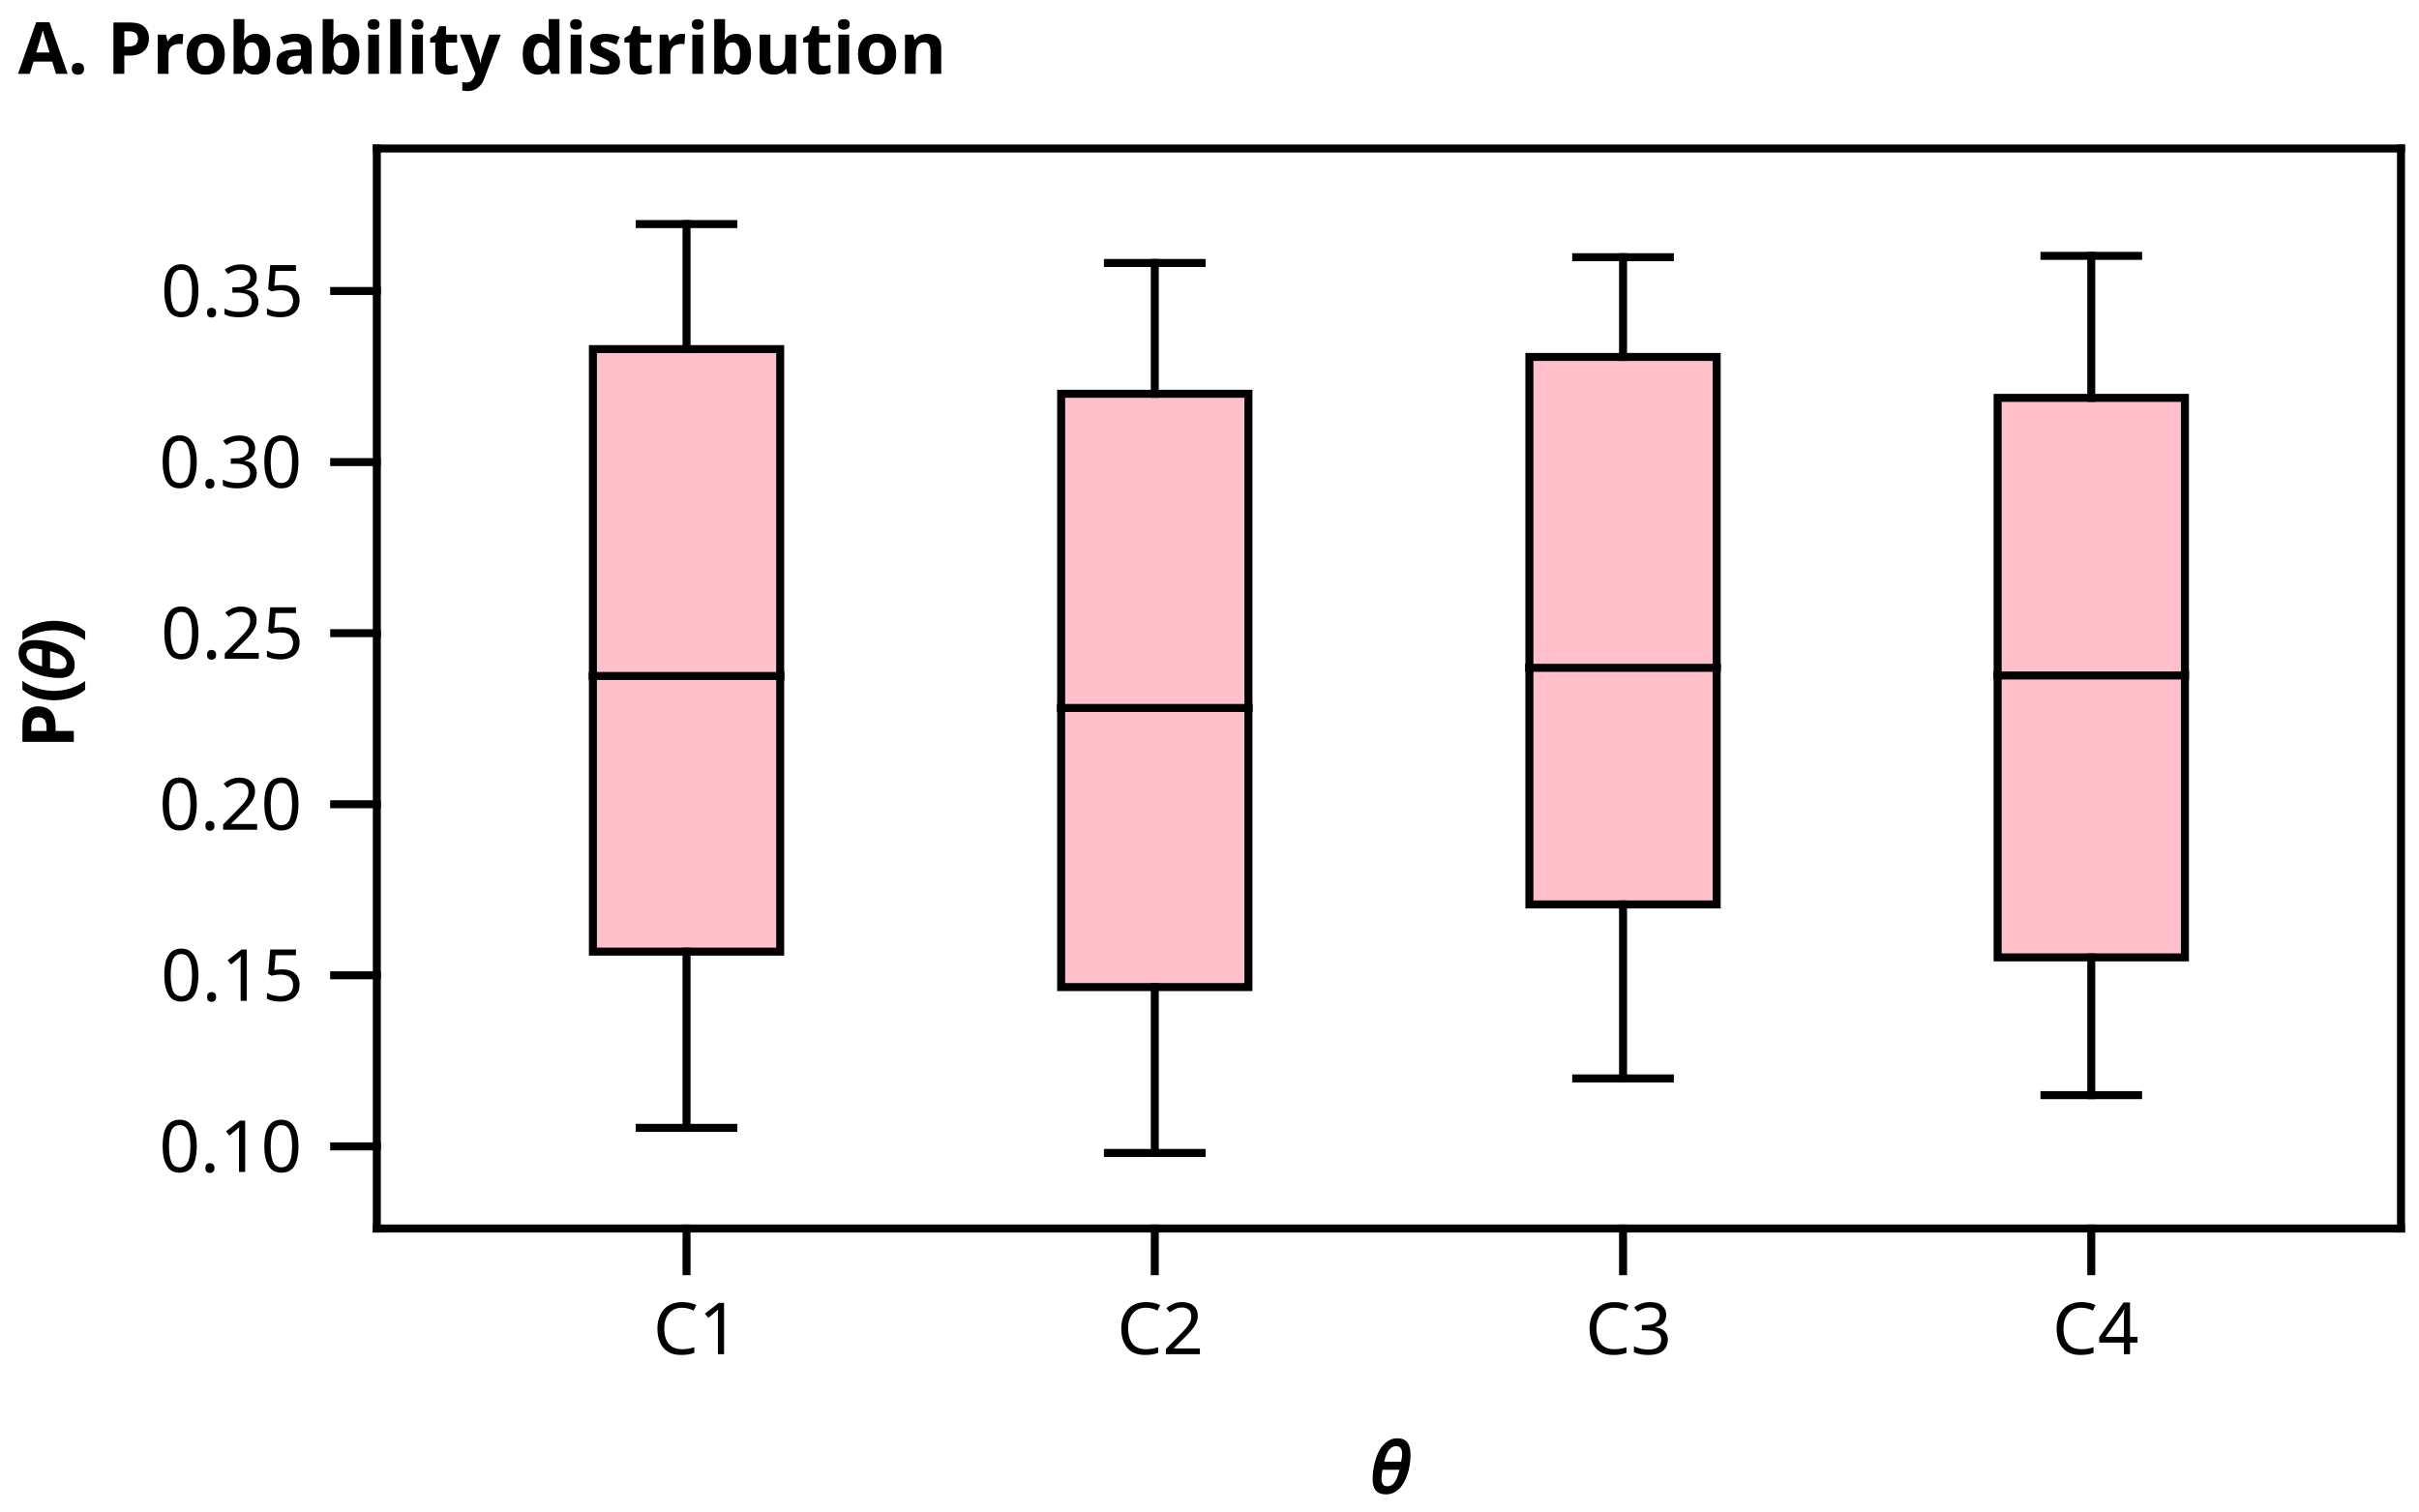
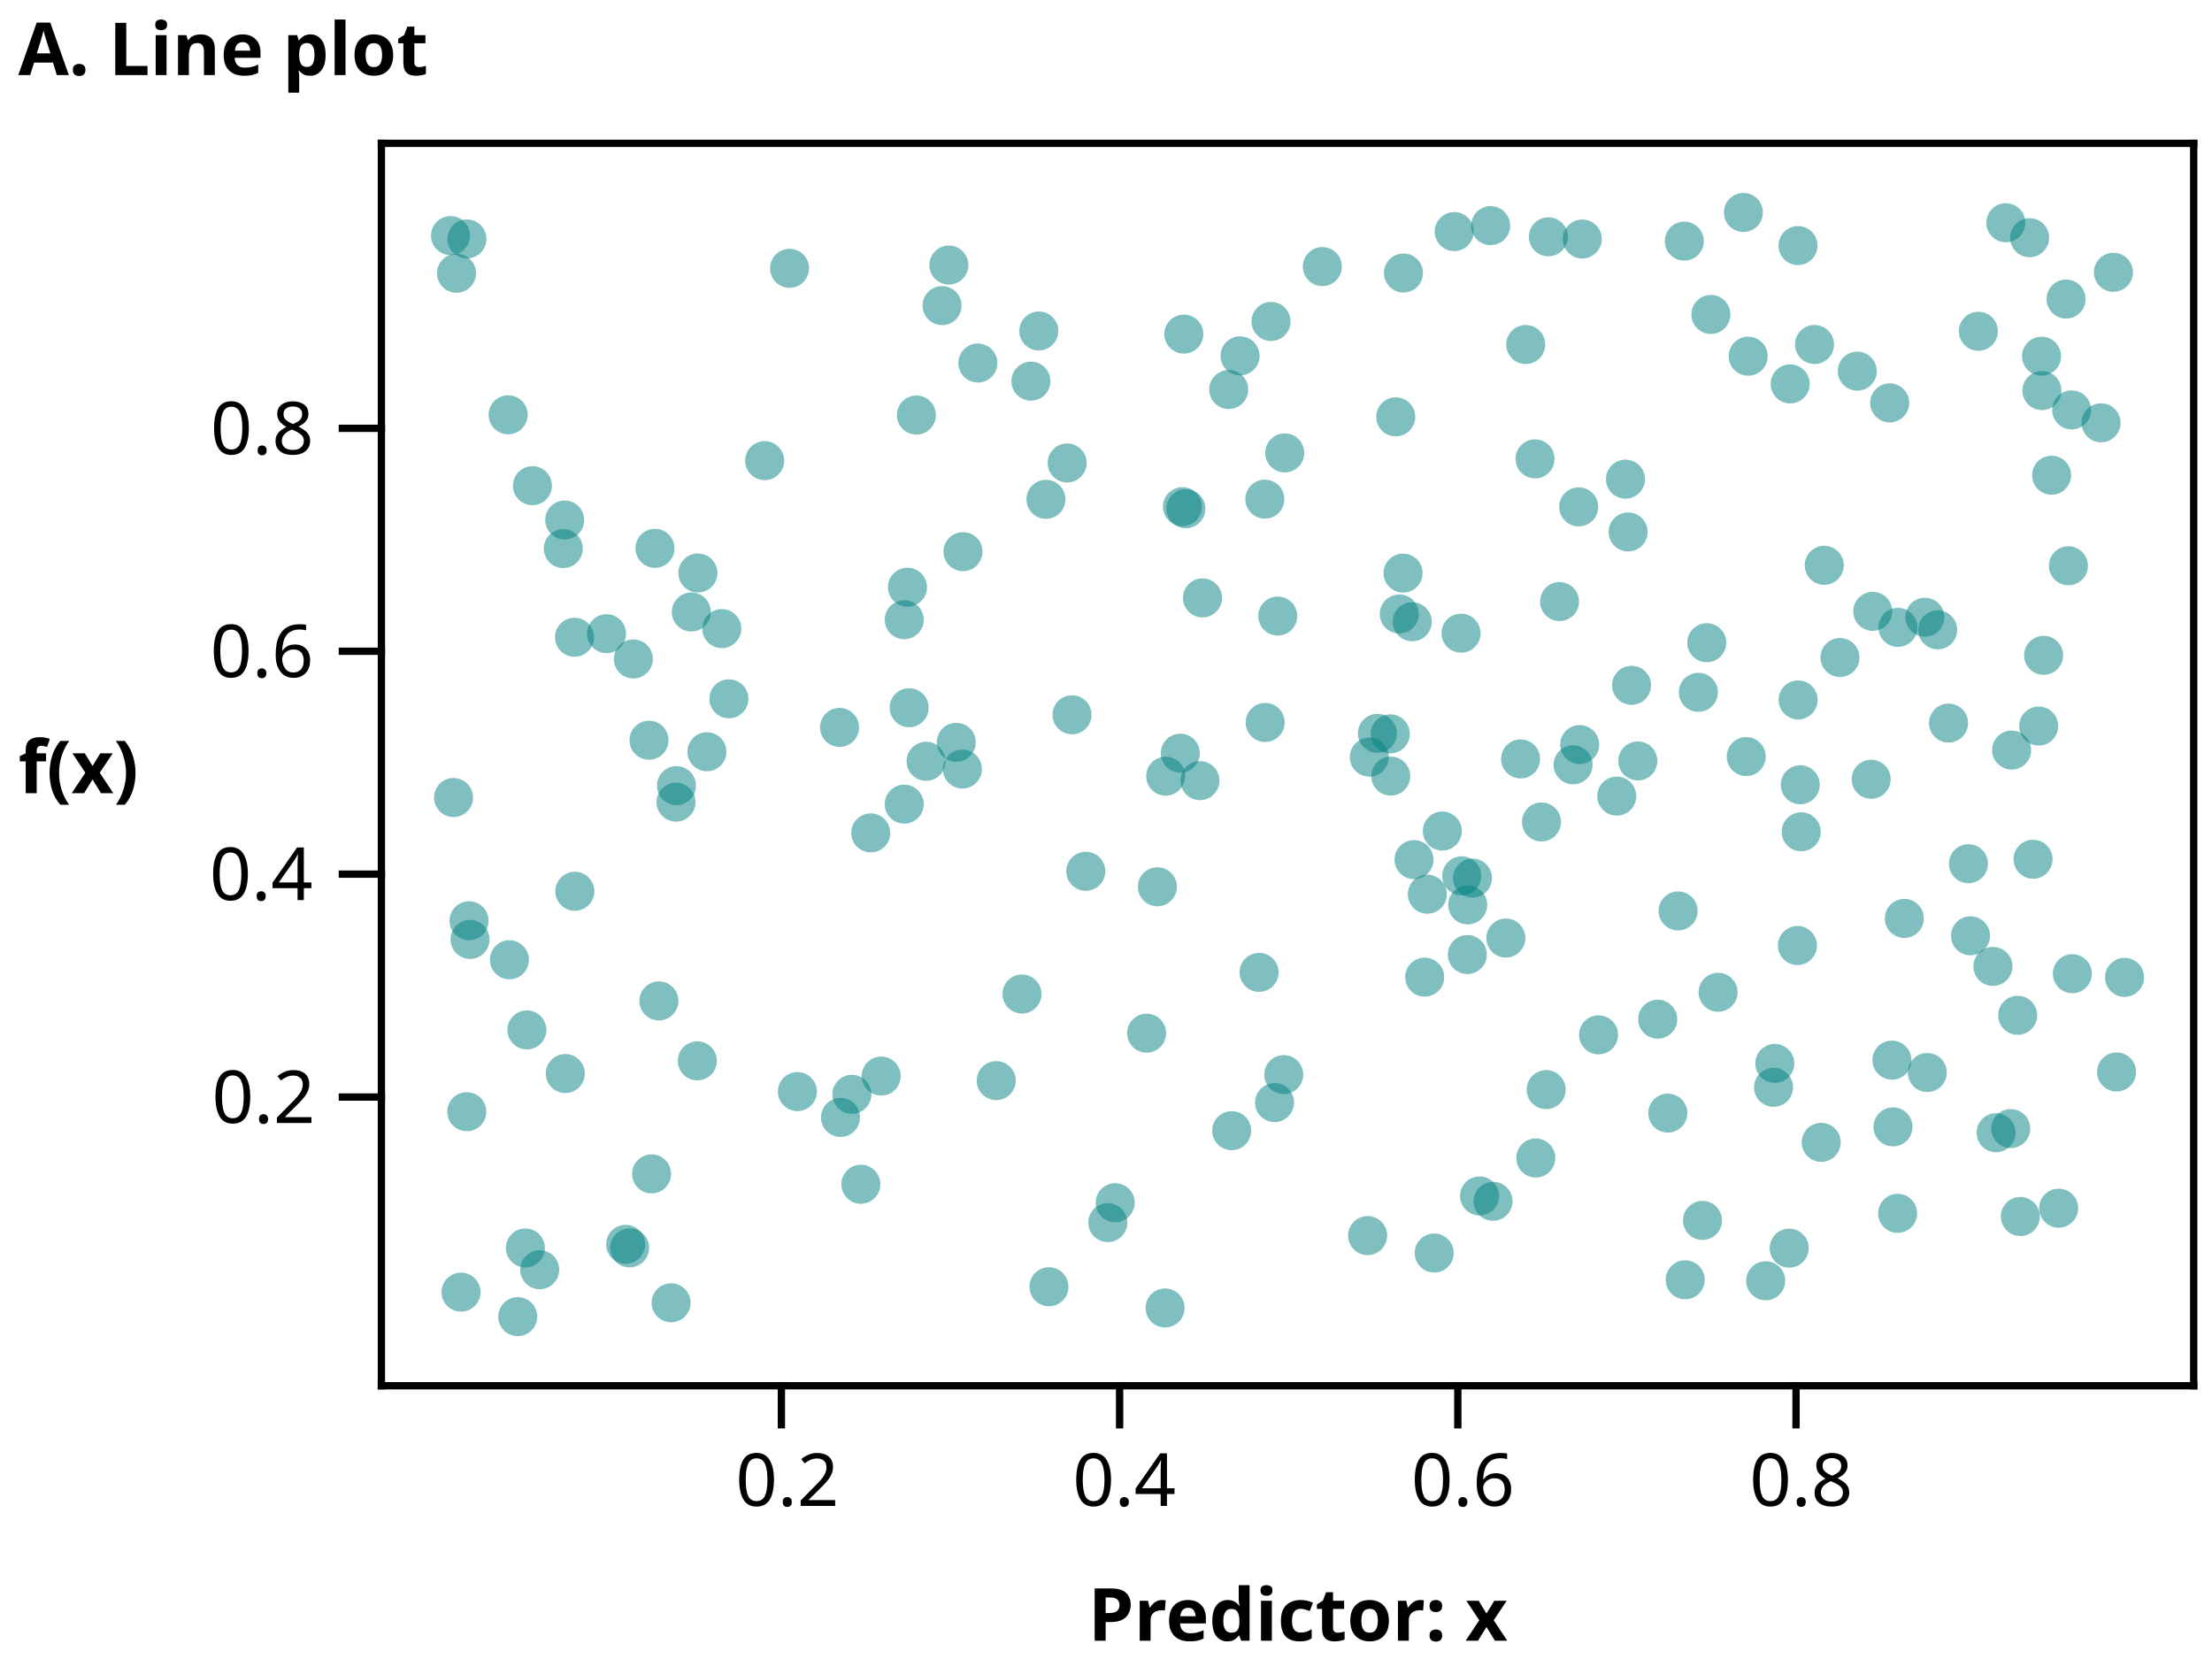
- <svg xmlns="http://www.w3.org/2000/svg" width="226.77pt" height="141.731pt" viewBox="0 0 302.36 188.975">
+ <svg xmlns="http://www.w3.org/2000/svg" width="226.77pt" height="170.077pt" viewBox="0 0 302.36 226.77">
  <g id="0" />
  <g id="1" />
  <g id="2" />
  <g id="3" />
  <g id="4" />
  <g id="5" />
  <g id="6" />
  <g id="7" />
  <g id="8" />
  <g id="9" />
  <g id="10" />
-   <g id="50" />
-   <g id="64" />
-   <g id="66" />
-   <g id="68" />
-   <path d="M 74.108 84.513L 74.108 43.647L 97.519 43.647L 97.519 84.513z" stroke="none" fill="rgba(255, 192, 203, 0.996)" opacity="1" stroke-width="1" stroke-linecap="square" />
-   <path d="M 74.108 84.513L 74.108 118.976L 97.519 118.976L 97.519 84.513z" stroke="none" fill="rgba(255, 192, 203, 0.996)" opacity="1" stroke-width="1" stroke-linecap="square" />
-   <path d="M 74.108 84.513L 74.108 43.647L 97.519 43.647L 97.519 84.513" stroke="black" fill="none" opacity="1" stroke-width="1" stroke-linecap="square" />
-   <path d="M 74.108 84.513L 74.108 118.976L 97.519 118.976L 97.519 84.513" stroke="black" fill="none" opacity="1" stroke-width="1" stroke-linecap="square" />
-   <line x1="74.108" y1="84.513" x2="97.519" y2="84.513" stroke="black" stroke-linecap="square" />
-   <line x1="85.813" y1="43.647" x2="85.813" y2="28.016" stroke="black" stroke-linecap="square" />
-   <line x1="85.813" y1="118.976" x2="85.813" y2="141.009" stroke="black" stroke-linecap="square" />
-   <line x1="79.96" y1="141.009" x2="91.666" y2="141.009" stroke="black" stroke-linecap="square" />
-   <line x1="79.96" y1="28.016" x2="91.666" y2="28.016" stroke="black" stroke-linecap="square" />
-   <path d="M 132.636 88.512L 132.636 49.23L 156.047 49.23L 156.047 88.512z" stroke="none" fill="rgba(255, 192, 203, 0.996)" opacity="1" stroke-width="1" stroke-linecap="square" />
-   <path d="M 132.636 88.512L 132.636 123.408L 156.047 123.408L 156.047 88.512z" stroke="none" fill="rgba(255, 192, 203, 0.996)" opacity="1" stroke-width="1" stroke-linecap="square" />
-   <path d="M 132.636 88.512L 132.636 49.23L 156.047 49.23L 156.047 88.512" stroke="black" fill="none" opacity="1" stroke-width="1" stroke-linecap="square" />
-   <path d="M 132.636 88.512L 132.636 123.408L 156.047 123.408L 156.047 88.512" stroke="black" fill="none" opacity="1" stroke-width="1" stroke-linecap="square" />
-   <line x1="132.636" y1="88.512" x2="156.047" y2="88.512" stroke="black" stroke-linecap="square" />
-   <line x1="144.341" y1="49.23" x2="144.341" y2="32.878" stroke="black" stroke-linecap="square" />
-   <line x1="144.341" y1="123.408" x2="144.341" y2="144.145" stroke="black" stroke-linecap="square" />
-   <line x1="138.488" y1="144.145" x2="150.194" y2="144.145" stroke="black" stroke-linecap="square" />
-   <line x1="138.488" y1="32.878" x2="150.194" y2="32.878" stroke="black" stroke-linecap="square" />
-   <path d="M 191.164 83.493L 191.164 44.628L 214.575 44.628L 214.575 83.493z" stroke="none" fill="rgba(255, 192, 203, 0.996)" opacity="1" stroke-width="1" stroke-linecap="square" />
-   <path d="M 191.164 83.493L 191.164 113.075L 214.575 113.075L 214.575 83.493z" stroke="none" fill="rgba(255, 192, 203, 0.996)" opacity="1" stroke-width="1" stroke-linecap="square" />
-   <path d="M 191.164 83.493L 191.164 44.628L 214.575 44.628L 214.575 83.493" stroke="black" fill="none" opacity="1" stroke-width="1" stroke-linecap="square" />
-   <path d="M 191.164 83.493L 191.164 113.075L 214.575 113.075L 214.575 83.493" stroke="black" fill="none" opacity="1" stroke-width="1" stroke-linecap="square" />
-   <line x1="191.164" y1="83.493" x2="214.575" y2="83.493" stroke="black" stroke-linecap="square" />
-   <line x1="202.869" y1="44.628" x2="202.869" y2="32.158" stroke="black" stroke-linecap="square" />
-   <line x1="202.869" y1="113.075" x2="202.869" y2="134.828" stroke="black" stroke-linecap="square" />
-   <line x1="197.016" y1="134.828" x2="208.722" y2="134.828" stroke="black" stroke-linecap="square" />
-   <line x1="197.016" y1="32.158" x2="208.722" y2="32.158" stroke="black" stroke-linecap="square" />
-   <path d="M 249.692 84.454L 249.692 49.742L 273.103 49.742L 273.103 84.454z" stroke="none" fill="rgba(255, 192, 203, 0.996)" opacity="1" stroke-width="1" stroke-linecap="square" />
-   <path d="M 249.692 84.454L 249.692 119.695L 273.103 119.695L 273.103 84.454z" stroke="none" fill="rgba(255, 192, 203, 0.996)" opacity="1" stroke-width="1" stroke-linecap="square" />
-   <path d="M 249.692 84.454L 249.692 49.742L 273.103 49.742L 273.103 84.454" stroke="black" fill="none" opacity="1" stroke-width="1" stroke-linecap="square" />
-   <path d="M 249.692 84.454L 249.692 119.695L 273.103 119.695L 273.103 84.454" stroke="black" fill="none" opacity="1" stroke-width="1" stroke-linecap="square" />
-   <line x1="249.692" y1="84.454" x2="273.103" y2="84.454" stroke="black" stroke-linecap="square" />
-   <line x1="261.397" y1="49.742" x2="261.397" y2="31.989" stroke="black" stroke-linecap="square" />
-   <line x1="261.397" y1="119.695" x2="261.397" y2="136.919" stroke="black" stroke-linecap="square" />
-   <line x1="255.544" y1="136.919" x2="267.25" y2="136.919" stroke="black" stroke-linecap="square" />
-   <line x1="255.544" y1="31.989" x2="267.25" y2="31.989" stroke="black" stroke-linecap="square" />
-   <text id="47" fill="black" font-family="Ubuntu" font-weight="bold" font-size="9" text-anchor="start" alignment-baseline="baseline" x="2.25" y="9.234">A. Probability distribution</text>
-   <text id="48" fill="black" font-family="Ubuntu" font-weight="bold" font-size="9" text-anchor="start" alignment-baseline="baseline" x="171.477" y="186.725">𝜃</text>
-   <text id="49" fill="black" font-family="Ubuntu" font-weight="bold" font-size="9" text-anchor="start" alignment-baseline="baseline" x="0" y="0" transform="translate(9.225, 93.55967) rotate(-90)">P(𝜃)</text>
-   <line x1="47.1" y1="18.567" x2="47.1" y2="153.594" stroke="black" stroke-linecap="square" />
-   <line x1="41.767" y1="143.327" x2="47.1" y2="143.327" stroke="black" stroke-linecap="square" />
-   <line x1="41.767" y1="121.938" x2="47.1" y2="121.938" stroke="black" stroke-linecap="square" />
-   <line x1="41.767" y1="100.549" x2="47.1" y2="100.549" stroke="black" stroke-linecap="square" />
-   <line x1="41.767" y1="79.16" x2="47.1" y2="79.16" stroke="black" stroke-linecap="square" />
-   <line x1="41.767" y1="57.771" x2="47.1" y2="57.771" stroke="black" stroke-linecap="square" />
-   <line x1="41.767" y1="36.382" x2="47.1" y2="36.382" stroke="black" stroke-linecap="square" />
-   <text id="58" fill="black" font-family="Ubuntu" font-weight="normal" font-size="9" text-anchor="start" alignment-baseline="baseline" x="19.892" y="146.518">0.10</text>
-   <text id="59" fill="black" font-family="Ubuntu" font-weight="normal" font-size="9" text-anchor="start" alignment-baseline="baseline" x="20.099" y="125.129">0.15</text>
-   <text id="60" fill="black" font-family="Ubuntu" font-weight="normal" font-size="9" text-anchor="start" alignment-baseline="baseline" x="19.892" y="103.739">0.20</text>
-   <text id="61" fill="black" font-family="Ubuntu" font-weight="normal" font-size="9" text-anchor="start" alignment-baseline="baseline" x="20.099" y="82.35">0.25</text>
-   <text id="62" fill="black" font-family="Ubuntu" font-weight="normal" font-size="9" text-anchor="start" alignment-baseline="baseline" x="19.892" y="60.961">0.30</text>
-   <text id="63" fill="black" font-family="Ubuntu" font-weight="normal" font-size="9" text-anchor="start" alignment-baseline="baseline" x="20.099" y="39.572">0.35</text>
-   <line x1="47.1" y1="18.567" x2="300.11" y2="18.567" stroke="black" stroke-linecap="square" />
-   <line x1="300.11" y1="18.567" x2="300.11" y2="153.594" stroke="black" stroke-linecap="square" />
-   <line x1="47.1" y1="153.594" x2="300.11" y2="153.594" stroke="black" stroke-linecap="square" />
-   <line x1="85.813" y1="153.594" x2="85.813" y2="158.927" stroke="black" stroke-linecap="square" />
-   <text id="71" fill="black" font-family="Ubuntu" font-weight="normal" font-size="9" text-anchor="start" alignment-baseline="baseline" x="81.624" y="169.308">C1</text>
-   <line x1="144.341" y1="153.594" x2="144.341" y2="158.927" stroke="black" stroke-linecap="square" />
-   <text id="73" fill="black" font-family="Ubuntu" font-weight="normal" font-size="9" text-anchor="start" alignment-baseline="baseline" x="139.607" y="169.308">C2</text>
-   <line x1="202.869" y1="153.594" x2="202.869" y2="158.927" stroke="black" stroke-linecap="square" />
-   <text id="75" fill="black" font-family="Ubuntu" font-weight="normal" font-size="9" text-anchor="start" alignment-baseline="baseline" x="198.14" y="169.308">C3</text>
-   <line x1="261.397" y1="153.594" x2="261.397" y2="158.927" stroke="black" stroke-linecap="square" />
-   <text id="77" fill="black" font-family="Ubuntu" font-weight="normal" font-size="9" text-anchor="start" alignment-baseline="baseline" x="256.519" y="169.308">C4</text>
+   <g id="214" />
+   <g id="224" />
+   <g id="226" />
+   <g id="228" />
+   <circle cx="98.66" cy="85.925" r="2.667" fill="rgba(0, 128, 128, 0.5)" opacity="1" />
+   <circle cx="136.176" cy="147.711" r="2.667" fill="rgba(0, 128, 128, 0.5)" opacity="1" />
+   <circle cx="251.508" cy="89.876" r="2.667" fill="rgba(0, 128, 128, 0.5)" opacity="1" />
+   <circle cx="173.737" cy="43.942" r="2.667" fill="rgba(0, 128, 128, 0.5)" opacity="1" />
+   <circle cx="133.665" cy="49.622" r="2.667" fill="rgba(0, 128, 128, 0.5)" opacity="1" />
+   <circle cx="233.298" cy="87.855" r="2.667" fill="rgba(0, 128, 128, 0.5)" opacity="1" />
+   <circle cx="70.768" cy="179.971" r="2.667" fill="rgba(0, 128, 128, 0.5)" opacity="1" />
+   <circle cx="279.062" cy="48.689" r="2.667" fill="rgba(0, 128, 128, 0.5)" opacity="1" />
+   <circle cx="190.786" cy="56.979" r="2.667" fill="rgba(0, 128, 128, 0.5)" opacity="1" />
+   <circle cx="209.827" cy="62.728" r="2.667" fill="rgba(0, 128, 128, 0.5)" opacity="1" />
+   <circle cx="92.467" cy="107.39" r="2.667" fill="rgba(0, 128, 128, 0.5)" opacity="1" />
+   <circle cx="213.177" cy="82.223" r="2.667" fill="rgba(0, 128, 128, 0.5)" opacity="1" />
+   <circle cx="255.771" cy="106.519" r="2.667" fill="rgba(0, 128, 128, 0.5)" opacity="1" />
+   <circle cx="248.942" cy="156.148" r="2.667" fill="rgba(0, 128, 128, 0.5)" opacity="1" />
+   <circle cx="266.348" cy="98.836" r="2.667" fill="rgba(0, 128, 128, 0.5)" opacity="1" />
+   <circle cx="73.772" cy="173.556" r="2.667" fill="rgba(0, 128, 128, 0.5)" opacity="1" />
+   <circle cx="211.651" cy="32.37" r="2.667" fill="rgba(0, 128, 128, 0.5)" opacity="1" />
+   <circle cx="238.695" cy="103.414" r="2.667" fill="rgba(0, 128, 128, 0.5)" opacity="1" />
+   <circle cx="203.756" cy="30.842" r="2.667" fill="rgba(0, 128, 128, 0.5)" opacity="1" />
+   <circle cx="215.927" cy="101.777" r="2.667" fill="rgba(0, 128, 128, 0.5)" opacity="1" />
+   <circle cx="290.411" cy="133.598" r="2.667" fill="rgba(0, 128, 128, 0.5)" opacity="1" />
+   <circle cx="241.354" cy="175.073" r="2.667" fill="rgba(0, 128, 128, 0.5)" opacity="1" />
+   <circle cx="223.021" cy="93.674" r="2.667" fill="rgba(0, 128, 128, 0.5)" opacity="1" />
+   <circle cx="283.177" cy="56.032" r="2.667" fill="rgba(0, 128, 128, 0.5)" opacity="1" />
+   <circle cx="159.34" cy="106.097" r="2.667" fill="rgba(0, 128, 128, 0.5)" opacity="1" />
+   <circle cx="283.27" cy="133.098" r="2.667" fill="rgba(0, 128, 128, 0.5)" opacity="1" />
+   <circle cx="232.151" cy="94.634" r="2.667" fill="rgba(0, 128, 128, 0.5)" opacity="1" />
+   <circle cx="226.595" cy="139.315" r="2.667" fill="rgba(0, 128, 128, 0.5)" opacity="1" />
+   <circle cx="120.453" cy="147.089" r="2.667" fill="rgba(0, 128, 128, 0.5)" opacity="1" />
+   <circle cx="131.551" cy="105.121" r="2.667" fill="rgba(0, 128, 128, 0.5)" opacity="1" />
+   <circle cx="222.188" cy="65.496" r="2.667" fill="rgba(0, 128, 128, 0.5)" opacity="1" />
+   <circle cx="188.279" cy="100.24" r="2.667" fill="rgba(0, 128, 128, 0.5)" opacity="1" />
+   <circle cx="200.622" cy="123.696" r="2.667" fill="rgba(0, 128, 128, 0.5)" opacity="1" />
+   <circle cx="96.631" cy="102.758" r="2.667" fill="rgba(0, 128, 128, 0.5)" opacity="1" />
+   <circle cx="175.612" cy="61.91" r="2.667" fill="rgba(0, 128, 128, 0.5)" opacity="1" />
+   <circle cx="99.633" cy="95.521" r="2.667" fill="rgba(0, 128, 128, 0.5)" opacity="1" />
+   <circle cx="229.383" cy="124.516" r="2.667" fill="rgba(0, 128, 128, 0.5)" opacity="1" />
+   <circle cx="186.941" cy="168.898" r="2.667" fill="rgba(0, 128, 128, 0.5)" opacity="1" />
+   <circle cx="197.154" cy="113.594" r="2.667" fill="rgba(0, 128, 128, 0.5)" opacity="1" />
+   <circle cx="220.998" cy="108.821" r="2.667" fill="rgba(0, 128, 128, 0.5)" opacity="1" />
+   <circle cx="230.229" cy="32.959" r="2.667" fill="rgba(0, 128, 128, 0.5)" opacity="1" />
+   <circle cx="248.025" cy="47.089" r="2.667" fill="rgba(0, 128, 128, 0.5)" opacity="1" />
+   <circle cx="202.242" cy="163.477" r="2.667" fill="rgba(0, 128, 128, 0.5)" opacity="1" />
+   <circle cx="249.359" cy="77.274" r="2.667" fill="rgba(0, 128, 128, 0.5)" opacity="1" />
+   <circle cx="272.414" cy="132.098" r="2.667" fill="rgba(0, 128, 128, 0.5)" opacity="1" />
+   <circle cx="190.041" cy="100.312" r="2.667" fill="rgba(0, 128, 128, 0.5)" opacity="1" />
+   <circle cx="174.659" cy="84.21" r="2.667" fill="rgba(0, 128, 128, 0.5)" opacity="1" />
+   <circle cx="227.975" cy="152.152" r="2.667" fill="rgba(0, 128, 128, 0.5)" opacity="1" />
+   <circle cx="208.553" cy="47.088" r="2.667" fill="rgba(0, 128, 128, 0.5)" opacity="1" />
+   <circle cx="258.306" cy="55.073" r="2.667" fill="rgba(0, 128, 128, 0.5)" opacity="1" />
+   <circle cx="156.73" cy="141.228" r="2.667" fill="rgba(0, 128, 128, 0.5)" opacity="1" />
+   <circle cx="187.175" cy="103.495" r="2.667" fill="rgba(0, 128, 128, 0.5)" opacity="1" />
+   <circle cx="200.572" cy="130.476" r="2.667" fill="rgba(0, 128, 128, 0.5)" opacity="1" />
+   <circle cx="269.067" cy="118.061" r="2.667" fill="rgba(0, 128, 128, 0.5)" opacity="1" />
+   <circle cx="161.334" cy="102.956" r="2.667" fill="rgba(0, 128, 128, 0.5)" opacity="1" />
+   <circle cx="277.899" cy="117.45" r="2.667" fill="rgba(0, 128, 128, 0.5)" opacity="1" />
+   <circle cx="199.808" cy="119.718" r="2.667" fill="rgba(0, 128, 128, 0.5)" opacity="1" />
+   <circle cx="233.861" cy="42.981" r="2.667" fill="rgba(0, 128, 128, 0.5)" opacity="1" />
+   <circle cx="72.015" cy="140.78" r="2.667" fill="rgba(0, 128, 128, 0.5)" opacity="1" />
+   <circle cx="107.925" cy="36.676" r="2.667" fill="rgba(0, 128, 128, 0.5)" opacity="1" />
+   <circle cx="255.988" cy="83.568" r="2.667" fill="rgba(0, 128, 128, 0.5)" opacity="1" />
+   <circle cx="69.631" cy="131.191" r="2.667" fill="rgba(0, 128, 128, 0.5)" opacity="1" />
+   <circle cx="131.633" cy="75.41" r="2.667" fill="rgba(0, 128, 128, 0.5)" opacity="1" />
+   <circle cx="161.632" cy="69.259" r="2.667" fill="rgba(0, 128, 128, 0.5)" opacity="1" />
+   <circle cx="124.043" cy="80.265" r="2.667" fill="rgba(0, 128, 128, 0.5)" opacity="1" />
+   <circle cx="61.582" cy="32.204" r="2.667" fill="rgba(0, 128, 128, 0.5)" opacity="1" />
+   <circle cx="104.524" cy="62.965" r="2.667" fill="rgba(0, 128, 128, 0.5)" opacity="1" />
+   <circle cx="130.716" cy="101.469" r="2.667" fill="rgba(0, 128, 128, 0.5)" opacity="1" />
+   <circle cx="175.477" cy="146.886" r="2.667" fill="rgba(0, 128, 128, 0.5)" opacity="1" />
+   <circle cx="191.842" cy="37.32" r="2.667" fill="rgba(0, 128, 128, 0.5)" opacity="1" />
+   <circle cx="143.383" cy="175.89" r="2.667" fill="rgba(0, 128, 128, 0.5)" opacity="1" />
+   <circle cx="288.886" cy="37.22" r="2.667" fill="rgba(0, 128, 128, 0.5)" opacity="1" />
+   <circle cx="201.273" cy="120.027" r="2.667" fill="rgba(0, 128, 128, 0.5)" opacity="1" />
+   <circle cx="218.51" cy="141.454" r="2.667" fill="rgba(0, 128, 128, 0.5)" opacity="1" />
+   <circle cx="194.744" cy="133.568" r="2.667" fill="rgba(0, 128, 128, 0.5)" opacity="1" />
+   <circle cx="89.062" cy="160.461" r="2.667" fill="rgba(0, 128, 128, 0.5)" opacity="1" />
+   <circle cx="205.837" cy="128.225" r="2.667" fill="rgba(0, 128, 128, 0.5)" opacity="1" />
+   <circle cx="242.43" cy="148.627" r="2.667" fill="rgba(0, 128, 128, 0.5)" opacity="1" />
+   <circle cx="164.37" cy="81.73" r="2.667" fill="rgba(0, 128, 128, 0.5)" opacity="1" />
+   <circle cx="108.996" cy="149.211" r="2.667" fill="rgba(0, 128, 128, 0.5)" opacity="1" />
+   <circle cx="174.218" cy="150.712" r="2.667" fill="rgba(0, 128, 128, 0.5)" opacity="1" />
+   <circle cx="146.538" cy="97.703" r="2.667" fill="rgba(0, 128, 128, 0.5)" opacity="1" />
+   <circle cx="88.713" cy="101.183" r="2.667" fill="rgba(0, 128, 128, 0.5)" opacity="1" />
+   <circle cx="287.198" cy="57.794" r="2.667" fill="rgba(0, 128, 128, 0.5)" opacity="1" />
+   <circle cx="258.61" cy="144.912" r="2.667" fill="rgba(0, 128, 128, 0.5)" opacity="1" />
+   <circle cx="274.968" cy="102.526" r="2.667" fill="rgba(0, 128, 128, 0.5)" opacity="1" />
+   <circle cx="242.601" cy="145.362" r="2.667" fill="rgba(0, 128, 128, 0.5)" opacity="1" />
+   <circle cx="198.779" cy="31.655" r="2.667" fill="rgba(0, 128, 128, 0.5)" opacity="1" />
+   <circle cx="72.776" cy="66.391" r="2.667" fill="rgba(0, 128, 128, 0.5)" opacity="1" />
+   <circle cx="278.671" cy="99.245" r="2.667" fill="rgba(0, 128, 128, 0.5)" opacity="1" />
+   <circle cx="64.25" cy="128.412" r="2.667" fill="rgba(0, 128, 128, 0.5)" opacity="1" />
+   <circle cx="276.16" cy="166.284" r="2.667" fill="rgba(0, 128, 128, 0.5)" opacity="1" />
+   <circle cx="246.077" cy="107.27" r="2.667" fill="rgba(0, 128, 128, 0.5)" opacity="1" />
+   <circle cx="162.094" cy="69.54" r="2.667" fill="rgba(0, 128, 128, 0.5)" opacity="1" />
+   <circle cx="114.885" cy="152.741" r="2.667" fill="rgba(0, 128, 128, 0.5)" opacity="1" />
+   <circle cx="114.76" cy="99.43" r="2.667" fill="rgba(0, 128, 128, 0.5)" opacity="1" />
+   <circle cx="193.283" cy="117.502" r="2.667" fill="rgba(0, 128, 128, 0.5)" opacity="1" />
+   <circle cx="216.28" cy="32.67" r="2.667" fill="rgba(0, 128, 128, 0.5)" opacity="1" />
+   <circle cx="92.407" cy="109.646" r="2.667" fill="rgba(0, 128, 128, 0.5)" opacity="1" />
+   <circle cx="210.706" cy="112.353" r="2.667" fill="rgba(0, 128, 128, 0.5)" opacity="1" />
+   <circle cx="274.181" cy="30.446" r="2.667" fill="rgba(0, 128, 128, 0.5)" opacity="1" />
+   <circle cx="71.812" cy="170.586" r="2.667" fill="rgba(0, 128, 128, 0.5)" opacity="1" />
+   <circle cx="264.862" cy="86.094" r="2.667" fill="rgba(0, 128, 128, 0.5)" opacity="1" />
+   <circle cx="204.085" cy="164.207" r="2.667" fill="rgba(0, 128, 128, 0.5)" opacity="1" />
+   <circle cx="77.19" cy="71.08" r="2.667" fill="rgba(0, 128, 128, 0.5)" opacity="1" />
+   <circle cx="270.425" cy="45.279" r="2.667" fill="rgba(0, 128, 128, 0.5)" opacity="1" />
+   <circle cx="209.926" cy="158.289" r="2.667" fill="rgba(0, 128, 128, 0.5)" opacity="1" />
+   <circle cx="62.404" cy="37.351" r="2.667" fill="rgba(0, 128, 128, 0.5)" opacity="1" />
+   <circle cx="167.953" cy="53.241" r="2.667" fill="rgba(0, 128, 128, 0.5)" opacity="1" />
+   <circle cx="246.207" cy="113.698" r="2.667" fill="rgba(0, 128, 128, 0.5)" opacity="1" />
+   <circle cx="161.819" cy="45.668" r="2.667" fill="rgba(0, 128, 128, 0.5)" opacity="1" />
+   <circle cx="253.873" cy="50.732" r="2.667" fill="rgba(0, 128, 128, 0.5)" opacity="1" />
+   <circle cx="128.775" cy="41.78" r="2.667" fill="rgba(0, 128, 128, 0.5)" opacity="1" />
+   <circle cx="116.446" cy="149.586" r="2.667" fill="rgba(0, 128, 128, 0.5)" opacity="1" />
+   <circle cx="238.958" cy="48.688" r="2.667" fill="rgba(0, 128, 128, 0.5)" opacity="1" />
+   <circle cx="86.573" cy="90.074" r="2.667" fill="rgba(0, 128, 128, 0.5)" opacity="1" />
+   <circle cx="223.874" cy="104.013" r="2.667" fill="rgba(0, 128, 128, 0.5)" opacity="1" />
+   <circle cx="272.848" cy="154.831" r="2.667" fill="rgba(0, 128, 128, 0.5)" opacity="1" />
+   <circle cx="259.428" cy="85.757" r="2.667" fill="rgba(0, 128, 128, 0.5)" opacity="1" />
+   <circle cx="275.799" cy="138.783" r="2.667" fill="rgba(0, 128, 128, 0.5)" opacity="1" />
+   <circle cx="139.696" cy="135.874" r="2.667" fill="rgba(0, 128, 128, 0.5)" opacity="1" />
+   <circle cx="230.352" cy="174.938" r="2.667" fill="rgba(0, 128, 128, 0.5)" opacity="1" />
+   <circle cx="125.261" cy="56.734" r="2.667" fill="rgba(0, 128, 128, 0.5)" opacity="1" />
+   <circle cx="180.753" cy="36.441" r="2.667" fill="rgba(0, 128, 128, 0.5)" opacity="1" />
+   <circle cx="207.851" cy="103.739" r="2.667" fill="rgba(0, 128, 128, 0.5)" opacity="1" />
+   <circle cx="158.205" cy="121.213" r="2.667" fill="rgba(0, 128, 128, 0.5)" opacity="1" />
+   <circle cx="151.43" cy="167.116" r="2.667" fill="rgba(0, 128, 128, 0.5)" opacity="1" />
+   <circle cx="279.344" cy="89.58" r="2.667" fill="rgba(0, 128, 128, 0.5)" opacity="1" />
+   <circle cx="277.431" cy="32.495" r="2.667" fill="rgba(0, 128, 128, 0.5)" opacity="1" />
+   <circle cx="279.117" cy="53.391" r="2.667" fill="rgba(0, 128, 128, 0.5)" opacity="1" />
+   <circle cx="64.116" cy="125.863" r="2.667" fill="rgba(0, 128, 128, 0.5)" opacity="1" />
+   <circle cx="61.996" cy="109.013" r="2.667" fill="rgba(0, 128, 128, 0.5)" opacity="1" />
+   <circle cx="245.786" cy="95.676" r="2.667" fill="rgba(0, 128, 128, 0.5)" opacity="1" />
+   <circle cx="234.849" cy="135.635" r="2.667" fill="rgba(0, 128, 128, 0.5)" opacity="1" />
+   <circle cx="76.992" cy="74.984" r="2.667" fill="rgba(0, 128, 128, 0.5)" opacity="1" />
+   <circle cx="148.416" cy="119.094" r="2.667" fill="rgba(0, 128, 128, 0.5)" opacity="1" />
+   <circle cx="91.733" cy="178.079" r="2.667" fill="rgba(0, 128, 128, 0.5)" opacity="1" />
+   <circle cx="89.531" cy="74.949" r="2.667" fill="rgba(0, 128, 128, 0.5)" opacity="1" />
+   <circle cx="85.521" cy="170.088" r="2.667" fill="rgba(0, 128, 128, 0.5)" opacity="1" />
+   <circle cx="164.024" cy="106.707" r="2.667" fill="rgba(0, 128, 128, 0.5)" opacity="1" />
+   <circle cx="140.917" cy="52.103" r="2.667" fill="rgba(0, 128, 128, 0.5)" opacity="1" />
+   <circle cx="282.414" cy="40.878" r="2.667" fill="rgba(0, 128, 128, 0.5)" opacity="1" />
+   <circle cx="193.039" cy="84.986" r="2.667" fill="rgba(0, 128, 128, 0.5)" opacity="1" />
+   <circle cx="82.911" cy="86.619" r="2.667" fill="rgba(0, 128, 128, 0.5)" opacity="1" />
+   <circle cx="263.444" cy="146.603" r="2.667" fill="rgba(0, 128, 128, 0.5)" opacity="1" />
+   <circle cx="77.272" cy="146.745" r="2.667" fill="rgba(0, 128, 128, 0.5)" opacity="1" />
+   <circle cx="145.869" cy="63.282" r="2.667" fill="rgba(0, 128, 128, 0.5)" opacity="1" />
+   <circle cx="69.456" cy="56.7" r="2.667" fill="rgba(0, 128, 128, 0.5)" opacity="1" />
+   <circle cx="86.064" cy="170.575" r="2.667" fill="rgba(0, 128, 128, 0.5)" opacity="1" />
+   <circle cx="222.551" cy="72.711" r="2.667" fill="rgba(0, 128, 128, 0.5)" opacity="1" />
+   <circle cx="244.702" cy="52.479" r="2.667" fill="rgba(0, 128, 128, 0.5)" opacity="1" />
+   <circle cx="123.602" cy="84.711" r="2.667" fill="rgba(0, 128, 128, 0.5)" opacity="1" />
+   <circle cx="232.714" cy="166.82" r="2.667" fill="rgba(0, 128, 128, 0.5)" opacity="1" />
+   <circle cx="245.691" cy="129.245" r="2.667" fill="rgba(0, 128, 128, 0.5)" opacity="1" />
+   <circle cx="78.576" cy="121.828" r="2.667" fill="rgba(0, 128, 128, 0.5)" opacity="1" />
+   <circle cx="260.304" cy="125.539" r="2.667" fill="rgba(0, 128, 128, 0.5)" opacity="1" />
+   <circle cx="168.362" cy="154.554" r="2.667" fill="rgba(0, 128, 128, 0.5)" opacity="1" />
+   <circle cx="258.758" cy="154.036" r="2.667" fill="rgba(0, 128, 128, 0.5)" opacity="1" />
+   <circle cx="169.505" cy="48.644" r="2.667" fill="rgba(0, 128, 128, 0.5)" opacity="1" />
+   <circle cx="159.255" cy="178.784" r="2.667" fill="rgba(0, 128, 128, 0.5)" opacity="1" />
+   <circle cx="141.994" cy="45.243" r="2.667" fill="rgba(0, 128, 128, 0.5)" opacity="1" />
+   <circle cx="129.7" cy="36.231" r="2.667" fill="rgba(0, 128, 128, 0.5)" opacity="1" />
+   <circle cx="172.935" cy="98.757" r="2.667" fill="rgba(0, 128, 128, 0.5)" opacity="1" />
+   <circle cx="280.433" cy="64.96" r="2.667" fill="rgba(0, 128, 128, 0.5)" opacity="1" />
+   <circle cx="142.969" cy="68.257" r="2.667" fill="rgba(0, 128, 128, 0.5)" opacity="1" />
+   <circle cx="90.07" cy="136.817" r="2.667" fill="rgba(0, 128, 128, 0.5)" opacity="1" />
+   <circle cx="190.107" cy="106.087" r="2.667" fill="rgba(0, 128, 128, 0.5)" opacity="1" />
+   <circle cx="215.029" cy="104.548" r="2.667" fill="rgba(0, 128, 128, 0.5)" opacity="1" />
+   <circle cx="63.826" cy="32.659" r="2.667" fill="rgba(0, 128, 128, 0.5)" opacity="1" />
+   <circle cx="282.734" cy="77.335" r="2.667" fill="rgba(0, 128, 128, 0.5)" opacity="1" />
+   <circle cx="191.264" cy="83.925" r="2.667" fill="rgba(0, 128, 128, 0.5)" opacity="1" />
+   <circle cx="199.713" cy="86.55" r="2.667" fill="rgba(0, 128, 128, 0.5)" opacity="1" />
+   <circle cx="281.399" cy="165.147" r="2.667" fill="rgba(0, 128, 128, 0.5)" opacity="1" />
+   <circle cx="119.022" cy="113.849" r="2.667" fill="rgba(0, 128, 128, 0.5)" opacity="1" />
+   <circle cx="172.105" cy="132.916" r="2.667" fill="rgba(0, 128, 128, 0.5)" opacity="1" />
+   <circle cx="152.436" cy="164.4" r="2.667" fill="rgba(0, 128, 128, 0.5)" opacity="1" />
+   <circle cx="238.309" cy="29.042" r="2.667" fill="rgba(0, 128, 128, 0.5)" opacity="1" />
+   <circle cx="215.796" cy="69.285" r="2.667" fill="rgba(0, 128, 128, 0.5)" opacity="1" />
+   <circle cx="123.599" cy="109.92" r="2.667" fill="rgba(0, 128, 128, 0.5)" opacity="1" />
+   <circle cx="95.395" cy="78.322" r="2.667" fill="rgba(0, 128, 128, 0.5)" opacity="1" />
+   <circle cx="124.273" cy="96.738" r="2.667" fill="rgba(0, 128, 128, 0.5)" opacity="1" />
+   <circle cx="196.042" cy="171.281" r="2.667" fill="rgba(0, 128, 128, 0.5)" opacity="1" />
+   <circle cx="274.846" cy="154.272" r="2.667" fill="rgba(0, 128, 128, 0.5)" opacity="1" />
+   <circle cx="244.565" cy="170.608" r="2.667" fill="rgba(0, 128, 128, 0.5)" opacity="1" />
+   <circle cx="195.105" cy="122.227" r="2.667" fill="rgba(0, 128, 128, 0.5)" opacity="1" />
+   <circle cx="117.672" cy="161.877" r="2.667" fill="rgba(0, 128, 128, 0.5)" opacity="1" />
+   <circle cx="63.807" cy="151.959" r="2.667" fill="rgba(0, 128, 128, 0.5)" opacity="1" />
+   <circle cx="95.318" cy="145.011" r="2.667" fill="rgba(0, 128, 128, 0.5)" opacity="1" />
+   <circle cx="172.894" cy="68.23" r="2.667" fill="rgba(0, 128, 128, 0.5)" opacity="1" />
+   <circle cx="63.017" cy="176.622" r="2.667" fill="rgba(0, 128, 128, 0.5)" opacity="1" />
+   <circle cx="269.351" cy="127.917" r="2.667" fill="rgba(0, 128, 128, 0.5)" opacity="1" />
+   <circle cx="263.112" cy="84.372" r="2.667" fill="rgba(0, 128, 128, 0.5)" opacity="1" />
+   <circle cx="94.494" cy="83.653" r="2.667" fill="rgba(0, 128, 128, 0.5)" opacity="1" />
+   <circle cx="126.586" cy="104.062" r="2.667" fill="rgba(0, 128, 128, 0.5)" opacity="1" />
+   <circle cx="211.346" cy="148.942" r="2.667" fill="rgba(0, 128, 128, 0.5)" opacity="1" />
+   <circle cx="245.773" cy="33.57" r="2.667" fill="rgba(0, 128, 128, 0.5)" opacity="1" />
+   <circle cx="289.319" cy="146.529" r="2.667" fill="rgba(0, 128, 128, 0.5)" opacity="1" />
+   <circle cx="259.392" cy="165.854" r="2.667" fill="rgba(0, 128, 128, 0.5)" opacity="1" />
+   <circle cx="78.529" cy="87.105" r="2.667" fill="rgba(0, 128, 128, 0.5)" opacity="1" />
+   <circle cx="191.789" cy="78.341" r="2.667" fill="rgba(0, 128, 128, 0.5)" opacity="1" />
+   <text id="211" fill="black" font-family="Ubuntu" font-weight="bold" font-size="10" text-anchor="start" alignment-baseline="baseline" x="2.5" y="10.26">A. Line plot</text>
+   <text id="212" fill="black" font-family="Ubuntu" font-weight="bold" font-size="10" text-anchor="start" alignment-baseline="baseline" x="2.5" y="108.422">f(x)</text>
+   <text id="213" fill="black" font-family="Ubuntu" font-weight="bold" font-size="10" text-anchor="start" alignment-baseline="baseline" x="148.727" y="224.27">Predictor: x</text>
+   <line x1="52.133" y1="19.593" x2="52.133" y2="189.42" stroke="black" stroke-linecap="square" />
+   <line x1="46.8" y1="149.958" x2="52.133" y2="149.958" stroke="black" stroke-linecap="square" />
+   <line x1="46.8" y1="119.487" x2="52.133" y2="119.487" stroke="black" stroke-linecap="square" />
+   <line x1="46.8" y1="89.017" x2="52.133" y2="89.017" stroke="black" stroke-linecap="square" />
+   <line x1="46.8" y1="58.546" x2="52.133" y2="58.546" stroke="black" stroke-linecap="square" />
+   <text id="220" fill="black" font-family="Ubuntu" font-weight="normal" font-size="10" text-anchor="start" alignment-baseline="baseline" x="28.967" y="153.503">0.2</text>
+   <text id="221" fill="black" font-family="Ubuntu" font-weight="normal" font-size="10" text-anchor="start" alignment-baseline="baseline" x="28.647" y="123.032">0.4</text>
+   <text id="222" fill="black" font-family="Ubuntu" font-weight="normal" font-size="10" text-anchor="start" alignment-baseline="baseline" x="28.737" y="92.562">0.6</text>
+   <text id="223" fill="black" font-family="Ubuntu" font-weight="normal" font-size="10" text-anchor="start" alignment-baseline="baseline" x="28.777" y="62.091">0.8</text>
+   <line x1="52.133" y1="19.593" x2="299.86" y2="19.593" stroke="black" stroke-linecap="square" />
+   <line x1="299.86" y1="19.593" x2="299.86" y2="189.42" stroke="black" stroke-linecap="square" />
+   <line x1="52.133" y1="189.42" x2="299.86" y2="189.42" stroke="black" stroke-linecap="square" />
+   <line x1="106.809" y1="189.42" x2="106.809" y2="194.753" stroke="black" stroke-linecap="square" />
+   <text id="231" fill="black" font-family="Ubuntu" font-weight="normal" font-size="10" text-anchor="start" alignment-baseline="baseline" x="100.559" y="205.843">0.2</text>
+   <line x1="153.04" y1="189.42" x2="153.04" y2="194.753" stroke="black" stroke-linecap="square" />
+   <text id="233" fill="black" font-family="Ubuntu" font-weight="normal" font-size="10" text-anchor="start" alignment-baseline="baseline" x="146.63" y="205.843">0.4</text>
+   <line x1="199.27" y1="189.42" x2="199.27" y2="194.753" stroke="black" stroke-linecap="square" />
+   <text id="235" fill="black" font-family="Ubuntu" font-weight="normal" font-size="10" text-anchor="start" alignment-baseline="baseline" x="192.905" y="205.843">0.6</text>
+   <line x1="245.501" y1="189.42" x2="245.501" y2="194.753" stroke="black" stroke-linecap="square" />
+   <text id="237" fill="black" font-family="Ubuntu" font-weight="normal" font-size="10" text-anchor="start" alignment-baseline="baseline" x="239.156" y="205.843">0.8</text>
</svg>
